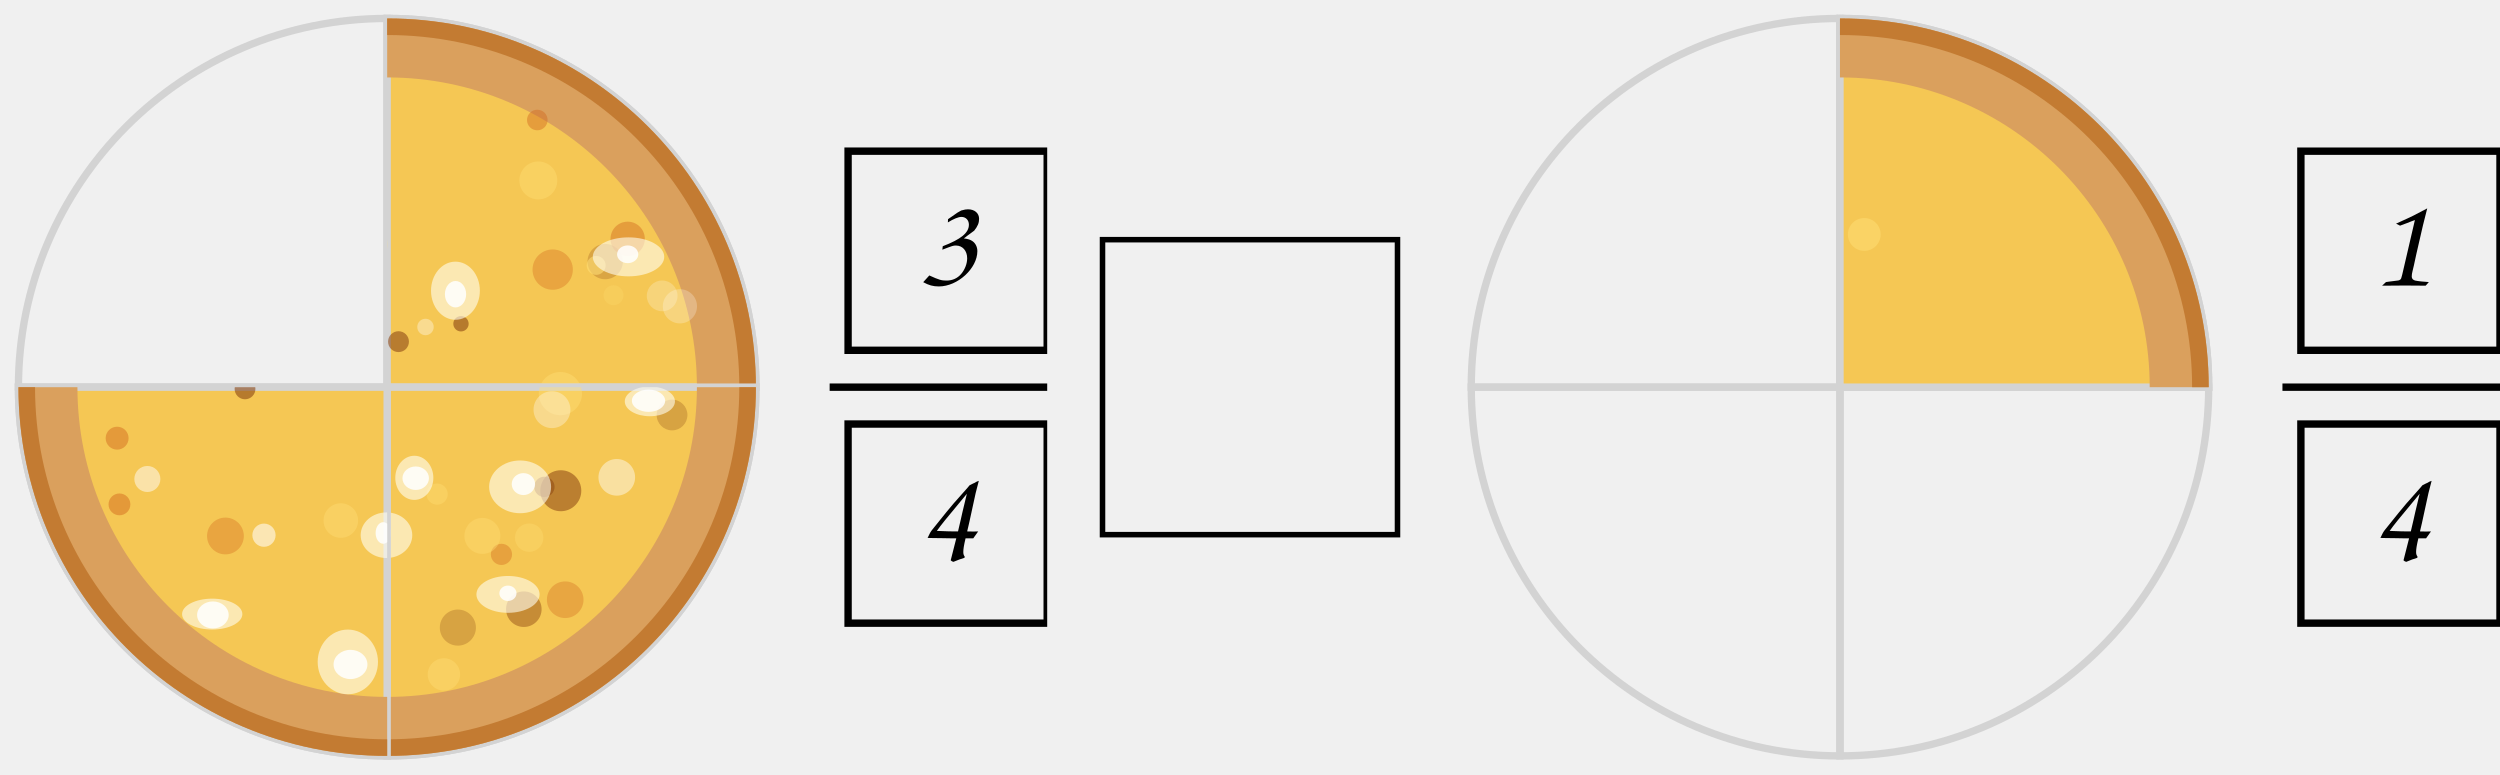
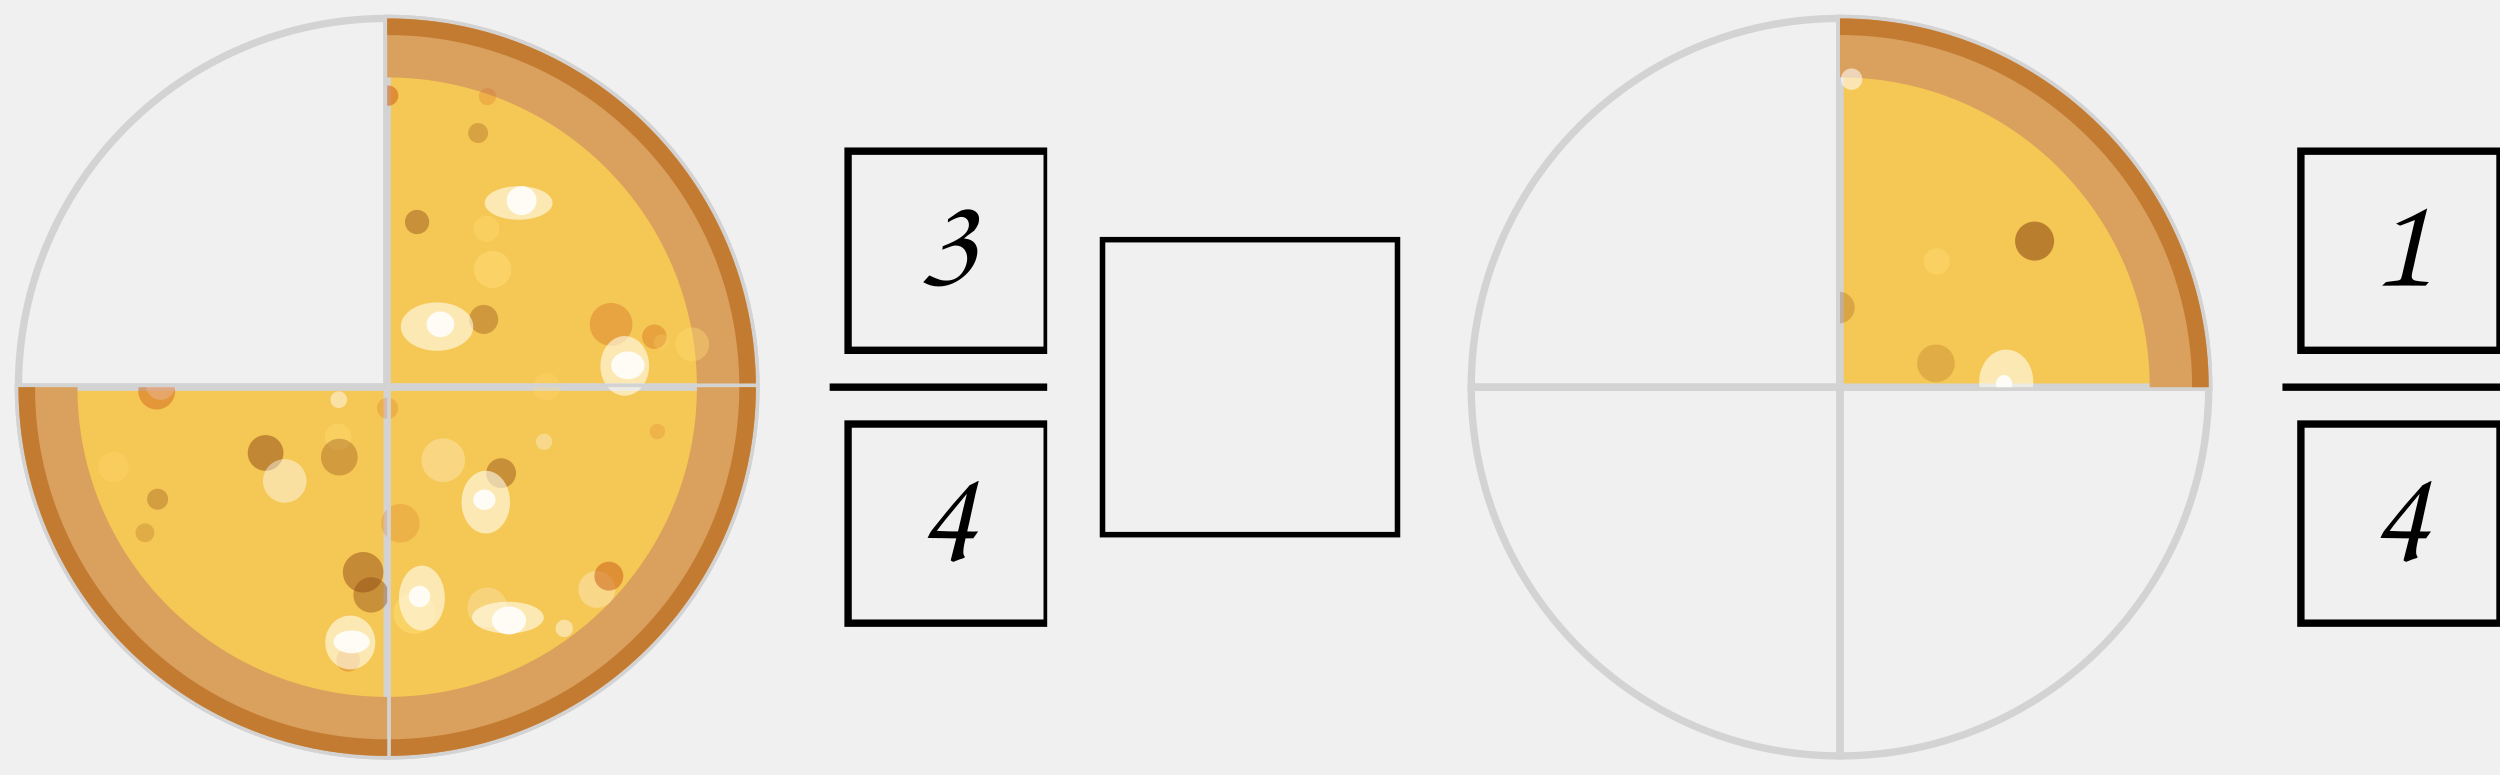
<svg xmlns="http://www.w3.org/2000/svg" xmlns:xlink="http://www.w3.org/1999/xlink" width="678.0" height="210.0">
  <svg x="0.0" y="0.0" width="284.0" height="210.0" viewBox="0 0 284.0 210">
    <defs>
-       <clipPath id="clip-4530280464-4530021840">
+       <clipPath id="clip-4532260688-4467285456">
        <path d="M105.0,105.0 L105.0,5.0 A100,100,0,0,1,205.0,105.0 Z" fill="none" />
      </clipPath>
-       <clipPath id="clip-4530280464-4530022992">
+       <clipPath id="clip-4532260688-4532775120">
        <path d="M105.0,105.0 L205.0,105.0 A100,100,0,0,1,105.0,205.0 Z" fill="none" />
      </clipPath>
-       <clipPath id="clip-4530280464-4530865872">
+       <clipPath id="clip-4532260688-4532387664">
        <path d="M105.0,105.0 L105.0,205.0 A100,100,0,0,1,5.0,105 Z" fill="none" />
      </clipPath>
    </defs>
    <g>
      <path d="M105.0,105.0 L105.0,5.0 A100,100,0,0,1,205.0,105.0 Z" fill="none" stroke="lightgray" stroke-width="2" />
      <path d="M105.0,105.0 L205.0,105.0 A100,100,0,0,1,105.0,205.0 Z" fill="none" stroke="lightgray" stroke-width="2" />
      <path d="M105.0,105.0 L105.0,205.0 A100,100,0,0,1,5.0,105 Z" fill="none" stroke="lightgray" stroke-width="2" />
      <path d="M105.0,105.0 L5.0,105 A100,100,0,0,1,105,5.0 Z" fill="none" stroke="lightgray" stroke-width="2" />
      <path d="M105.0,105.0 L105.0,5.0 A100,100,0,0,1,205.0,105.0 Z" fill="#F5C754" stroke="lightgray" stroke-width="2" />
-       <use xlink:href="#clip-4530280464-4530021840" />
-       <g clip-path="url(#clip-4530280464-4530021840)">
-         <circle cx="105.0" cy="105.0" r="92" stroke="#DAA05D" stroke-width="16" fill="none" />
-         <circle cx="105.0" cy="105.0" r="98" stroke="#C37B32" stroke-width="5" fill="none" />
-         <circle cx="147.642" cy="132.037" r="2.761" fill="#8B4513" fill-opacity="0.513" />
-         <circle cx="164.123" cy="70.942" r="4.787" fill="#8B4513" fill-opacity="0.254" />
-         <circle cx="44.907" cy="67.443" r="4.752" fill="#FFFFFF" fill-opacity="0.347" />
-         <circle cx="92.431" cy="141.174" r="4.681" fill="#FFDE75" fill-opacity="0.419" />
-         <circle cx="61.139" cy="145.36" r="4.987" fill="#D2691E" fill-opacity="0.363" />
-         <circle cx="151.98" cy="106.744" r="5.857" fill="#FFDE75" fill-opacity="0.429" />
-         <circle cx="61.196" cy="42.644" r="2.191" fill="#8B4513" fill-opacity="0.378" />
-         <circle cx="149.891" cy="73.117" r="5.466" fill="#D2691E" fill-opacity="0.358" />
-         <circle cx="179.578" cy="80.24" r="4.169" fill="#FFFFFF" fill-opacity="0.223" />
-         <circle cx="99.102" cy="61.274" r="5.582" fill="#D2691E" fill-opacity="0.59" />
-         <circle cx="161.677" cy="71.978" r="2.567" fill="#FFDE75" fill-opacity="0.58" />
-         <circle cx="166.385" cy="80.068" r="2.7" fill="#FFDE75" fill-opacity="0.225" />
-         <circle cx="71.766" cy="35.387" r="4.199" fill="#8B4513" fill-opacity="0.534" />
-         <circle cx="118.55" cy="134.002" r="2.875" fill="#FFDE75" fill-opacity="0.391" />
-         <circle cx="71.591" cy="145.146" r="3.151" fill="#FFFFFF" fill-opacity="0.554" />
-         <circle cx="72.208" cy="88.127" r="2.625" fill="#D2691E" fill-opacity="0.597" />
-         <circle cx="58.302" cy="74.154" r="3.358" fill="#FFDE75" fill-opacity="0.555" />
-         <circle cx="167.27" cy="129.452" r="4.966" fill="#FFFFFF" fill-opacity="0.448" />
-         <circle cx="182.258" cy="112.547" r="4.17" fill="#8B4513" fill-opacity="0.279" />
-         <circle cx="31.763" cy="118.833" r="3.108" fill="#D2691E" fill-opacity="0.473" />
-         <circle cx="52.298" cy="41.187" r="4.36" fill="#FFDE75" fill-opacity="0.594" />
-         <circle cx="152.089" cy="133.089" r="5.556" fill="#8B4513" fill-opacity="0.553" />
-         <circle cx="100.729" cy="66.237" r="4.45" fill="#FFDE75" fill-opacity="0.216" />
-         <circle cx="142.062" cy="165.216" r="4.819" fill="#8B4513" fill-opacity="0.452" />
-         <circle cx="115.393" cy="88.677" r="2.231" fill="#FFFFFF" fill-opacity="0.353" />
-         <circle cx="108.073" cy="92.657" r="2.83" fill="#8B4513" fill-opacity="0.578" />
-         <circle cx="101.093" cy="32.868" r="3.513" fill="#FFDE75" fill-opacity="0.42" />
-         <circle cx="135.994" cy="150.347" r="2.879" fill="#D2691E" fill-opacity="0.388" />
-         <circle cx="130.825" cy="145.335" r="4.88" fill="#FFDE75" fill-opacity="0.385" />
-         <circle cx="153.284" cy="162.649" r="4.967" fill="#D2691E" fill-opacity="0.34" />
-         <circle cx="170.225" cy="64.771" r="4.656" fill="#D2691E" fill-opacity="0.436" />
-         <circle cx="92.302" cy="94.771" r="5.646" fill="#D2691E" fill-opacity="0.496" />
-         <circle cx="145.996" cy="48.935" r="5.139" fill="#FFDE75" fill-opacity="0.425" />
-         <circle cx="149.695" cy="111.099" r="5" fill="#FFFFFF" fill-opacity="0.329" />
-         <circle cx="32.396" cy="136.789" r="2.961" fill="#D2691E" fill-opacity="0.487" />
-         <circle cx="125.019" cy="87.808" r="2.082" fill="#8B4513" fill-opacity="0.593" />
-         <circle cx="120.388" cy="182.903" r="4.387" fill="#FFDE75" fill-opacity="0.418" />
-         <circle cx="143.507" cy="145.813" r="3.857" fill="#FFDE75" fill-opacity="0.338" />
-         <circle cx="124.172" cy="170.204" r="4.894" fill="#8B4513" fill-opacity="0.279" />
-         <circle cx="66.448" cy="105.463" r="2.822" fill="#8B4513" fill-opacity="0.593" />
-         <circle cx="145.716" cy="32.546" r="2.793" fill="#D2691E" fill-opacity="0.442" />
-         <circle cx="97.477" cy="87.368" r="2.856" fill="#D2691E" fill-opacity="0.404" />
-         <circle cx="184.395" cy="83.07" r="4.637" fill="#FFFFFF" fill-opacity="0.241" />
-         <circle cx="39.963" cy="129.901" r="3.531" fill="#FFFFFF" fill-opacity="0.489" />
-         <circle cx="38.086" cy="77.114" r="3.894" fill="#FFDE75" fill-opacity="0.539" />
-         <ellipse cx="137.771" cy="161.2" rx="8.565" ry="4.996" fill="#FFFDF0" fill-opacity="0.6" />
-         <ellipse cx="137.752" cy="160.896" rx="2.325" ry="2.087" fill="#FFFFFF" fill-opacity="0.85" />
-         <ellipse cx="176.243" cy="108.856" rx="6.803" ry="4.029" fill="#FFFDF0" fill-opacity="0.6" />
-         <ellipse cx="175.878" cy="108.68" rx="4.512" ry="3.023" fill="#FFFFFF" fill-opacity="0.85" />
-         <ellipse cx="170.455" cy="69.659" rx="9.687" ry="5.287" fill="#FFFDF0" fill-opacity="0.6" />
-         <ellipse cx="170.229" cy="68.965" rx="2.879" ry="2.403" fill="#FFFFFF" fill-opacity="0.85" />
-         <ellipse cx="94.331" cy="179.515" rx="8.178" ry="8.776" fill="#FFFDF0" fill-opacity="0.6" />
-         <ellipse cx="95.055" cy="180.2" rx="4.593" ry="3.967" fill="#FFFFFF" fill-opacity="0.85" />
-         <ellipse cx="104.811" cy="145.15" rx="6.997" ry="6.183" fill="#FFFDF0" fill-opacity="0.6" />
-         <ellipse cx="103.926" cy="144.538" rx="2.061" ry="2.928" fill="#FFFFFF" fill-opacity="0.85" />
-         <ellipse cx="123.515" cy="78.842" rx="6.624" ry="7.883" fill="#FFFDF0" fill-opacity="0.6" />
-         <ellipse cx="123.537" cy="79.79" rx="2.883" ry="3.586" fill="#FFFFFF" fill-opacity="0.85" />
-         <ellipse cx="141.054" cy="132.034" rx="8.401" ry="7.154" fill="#FFFDF0" fill-opacity="0.6" />
-         <ellipse cx="141.95" cy="131.285" rx="3.17" ry="2.977" fill="#FFFFFF" fill-opacity="0.85" />
-         <ellipse cx="57.553" cy="166.541" rx="8.174" ry="4.188" fill="#FFFDF0" fill-opacity="0.6" />
-         <ellipse cx="57.737" cy="166.775" rx="4.281" ry="3.665" fill="#FFFFFF" fill-opacity="0.85" />
-         <ellipse cx="112.363" cy="129.588" rx="5.161" ry="5.988" fill="#FFFDF0" fill-opacity="0.6" />
-         <ellipse cx="112.738" cy="129.691" rx="3.592" ry="3.187" fill="#FFFFFF" fill-opacity="0.85" />
+       <use xlink:href="#clip-4532260688-4467285456" />
+       <g clip-path="url(#clip-4532260688-4467285456)">
+         <circle cx="105.0" cy="105.0" r="92" stroke="#DAA05D" stroke-width="16" fill="none" />
+         <circle cx="105.0" cy="105.0" r="98" stroke="#C37B32" stroke-width="5" fill="none" />
+         <circle cx="148.216" cy="104.922" r="3.717" fill="#FFDE75" fill-opacity="0.291" />
+         <circle cx="43.583" cy="104.477" r="3.971" fill="#FFFFFF" fill-opacity="0.572" />
+         <circle cx="129.668" cy="36.072" r="2.705" fill="#8B4513" fill-opacity="0.289" />
+         <circle cx="98.479" cy="155.201" r="5.496" fill="#8B4513" fill-opacity="0.467" />
+         <circle cx="72.032" cy="122.84" r="4.848" fill="#8B4513" fill-opacity="0.491" />
+         <circle cx="178.279" cy="117.048" r="2.101" fill="#D2691E" fill-opacity="0.207" />
+         <circle cx="177.456" cy="91.322" r="3.319" fill="#D2691E" fill-opacity="0.375" />
+         <circle cx="105.104" cy="110.716" r="2.882" fill="#D2691E" fill-opacity="0.242" />
+         <circle cx="120.214" cy="124.806" r="5.912" fill="#FFFFFF" fill-opacity="0.273" />
+         <circle cx="40.027" cy="63.324" r="4.53" fill="#D2691E" fill-opacity="0.216" />
+         <circle cx="153.023" cy="170.42" r="2.356" fill="#FFFFFF" fill-opacity="0.45" />
+         <circle cx="91.721" cy="118.473" r="3.625" fill="#FFDE75" fill-opacity="0.379" />
+         <circle cx="56.145" cy="78.284" r="4.658" fill="#8B4513" fill-opacity="0.371" />
+         <circle cx="91.872" cy="108.39" r="2.265" fill="#FFFFFF" fill-opacity="0.473" />
+         <circle cx="147.556" cy="119.804" r="2.197" fill="#FFFFFF" fill-opacity="0.326" />
+         <circle cx="133.597" cy="73.06" r="5.067" fill="#FFDE75" fill-opacity="0.507" />
+         <circle cx="100.632" cy="161.342" r="4.793" fill="#8B4513" fill-opacity="0.419" />
+         <circle cx="29.227" cy="98.348" r="3.143" fill="#FFFFFF" fill-opacity="0.533" />
+         <circle cx="165.722" cy="87.959" r="5.792" fill="#D2691E" fill-opacity="0.369" />
+         <circle cx="132.194" cy="26.192" r="2.332" fill="#D2691E" fill-opacity="0.252" />
+         <circle cx="39.307" cy="144.494" r="2.55" fill="#8B4513" fill-opacity="0.207" />
+         <circle cx="131.928" cy="62.037" r="3.536" fill="#FFDE75" fill-opacity="0.376" />
+         <circle cx="112.338" cy="166.25" r="5.638" fill="#FFDE75" fill-opacity="0.538" />
+         <circle cx="42.938" cy="89.711" r="5.372" fill="#FFDE75" fill-opacity="0.528" />
+         <circle cx="113.105" cy="60.209" r="3.301" fill="#8B4513" fill-opacity="0.415" />
+         <circle cx="161.866" cy="159.851" r="5.005" fill="#FFFFFF" fill-opacity="0.302" />
+         <circle cx="108.583" cy="141.895" r="5.234" fill="#D2691E" fill-opacity="0.226" />
+         <circle cx="42.495" cy="106.058" r="4.997" fill="#D2691E" fill-opacity="0.51" />
+         <circle cx="94.424" cy="178.941" r="3.221" fill="#D2691E" fill-opacity="0.354" />
+         <circle cx="132.164" cy="164.755" r="5.393" fill="#FFFFFF" fill-opacity="0.238" />
+         <circle cx="135.899" cy="128.322" r="4.044" fill="#8B4513" fill-opacity="0.422" />
+         <circle cx="64.591" cy="91.747" r="2.297" fill="#D2691E" fill-opacity="0.424" />
+         <circle cx="92.02" cy="123.97" r="4.979" fill="#8B4513" fill-opacity="0.329" />
+         <circle cx="36.8" cy="65.905" r="5.171" fill="#FFDE75" fill-opacity="0.313" />
+         <circle cx="42.746" cy="135.385" r="2.859" fill="#8B4513" fill-opacity="0.314" />
+         <circle cx="77.224" cy="130.431" r="5.907" fill="#FFFFFF" fill-opacity="0.443" />
+         <circle cx="85.648" cy="60.458" r="2.434" fill="#FFFFFF" fill-opacity="0.467" />
+         <circle cx="165.116" cy="156.248" r="3.931" fill="#D2691E" fill-opacity="0.583" />
+         <circle cx="87.456" cy="79.545" r="4.905" fill="#8B4513" fill-opacity="0.596" />
+         <circle cx="70.826" cy="99.259" r="2.691" fill="#8B4513" fill-opacity="0.431" />
+         <circle cx="187.717" cy="93.41" r="4.588" fill="#FFDE75" fill-opacity="0.389" />
+         <circle cx="30.788" cy="126.7" r="4.118" fill="#FFDE75" fill-opacity="0.273" />
+         <circle cx="131.184" cy="86.622" r="3.94" fill="#8B4513" fill-opacity="0.362" />
+         <circle cx="105.28" cy="25.936" r="2.752" fill="#D2691E" fill-opacity="0.597" />
+         <circle cx="179.468" cy="92.792" r="2.117" fill="#FFDE75" fill-opacity="0.215" />
+         <ellipse cx="137.746" cy="167.483" rx="9.741" ry="4.293" fill="#FFFDF0" fill-opacity="0.6" />
+         <ellipse cx="138.035" cy="168.268" rx="4.631" ry="3.808" fill="#FFFFFF" fill-opacity="0.85" />
+         <ellipse cx="118.526" cy="88.573" rx="9.832" ry="6.563" fill="#FFFDF0" fill-opacity="0.6" />
+         <ellipse cx="119.442" cy="87.952" rx="3.77" ry="3.497" fill="#FFFFFF" fill-opacity="0.85" />
+         <ellipse cx="131.753" cy="136.185" rx="6.576" ry="8.515" fill="#FFFDF0" fill-opacity="0.6" />
+         <ellipse cx="131.374" cy="135.533" rx="3.028" ry="2.772" fill="#FFFFFF" fill-opacity="0.85" />
+         <ellipse cx="94.991" cy="174.244" rx="6.788" ry="7.3" fill="#FFFDF0" fill-opacity="0.6" />
+         <ellipse cx="95.356" cy="174.066" rx="4.911" ry="3.099" fill="#FFFFFF" fill-opacity="0.85" />
+         <ellipse cx="140.652" cy="55.044" rx="9.208" ry="4.556" fill="#FFFDF0" fill-opacity="0.6" />
+         <ellipse cx="141.452" cy="54.413" rx="4.058" ry="3.926" fill="#FFFFFF" fill-opacity="0.85" />
+         <ellipse cx="169.432" cy="99.227" rx="6.601" ry="8.089" fill="#FFFDF0" fill-opacity="0.6" />
+         <ellipse cx="170.286" cy="99.084" rx="4.516" ry="3.772" fill="#FFFFFF" fill-opacity="0.85" />
+         <ellipse cx="114.421" cy="162.197" rx="6.221" ry="8.811" fill="#FFFDF0" fill-opacity="0.6" />
+         <ellipse cx="113.773" cy="161.759" rx="2.905" ry="2.9" fill="#FFFFFF" fill-opacity="0.85" />
+         <ellipse cx="90.559" cy="97.765" rx="5.507" ry="5.64" fill="#FFFDF0" fill-opacity="0.6" />
+         <ellipse cx="90.478" cy="97.295" rx="4.895" ry="3.208" fill="#FFFFFF" fill-opacity="0.85" />
+         <ellipse cx="80.6" cy="28.121" rx="5.156" ry="6.014" fill="#FFFDF0" fill-opacity="0.6" />
+         <ellipse cx="80.903" cy="28.908" rx="2.379" ry="3.819" fill="#FFFFFF" fill-opacity="0.85" />
      </g>
      <path d="M105.0,105.0 L205.0,105.0 A100,100,0,0,1,105.0,205.0 Z" fill="#F5C754" stroke="lightgray" stroke-width="2" />
-       <use xlink:href="#clip-4530280464-4530022992" />
-       <g clip-path="url(#clip-4530280464-4530022992)">
-         <circle cx="105.0" cy="105.0" r="92" stroke="#DAA05D" stroke-width="16" fill="none" />
-         <circle cx="105.0" cy="105.0" r="98" stroke="#C37B32" stroke-width="5" fill="none" />
-         <circle cx="147.642" cy="132.037" r="2.761" fill="#8B4513" fill-opacity="0.513" />
-         <circle cx="164.123" cy="70.942" r="4.787" fill="#8B4513" fill-opacity="0.254" />
-         <circle cx="44.907" cy="67.443" r="4.752" fill="#FFFFFF" fill-opacity="0.347" />
-         <circle cx="92.431" cy="141.174" r="4.681" fill="#FFDE75" fill-opacity="0.419" />
-         <circle cx="61.139" cy="145.36" r="4.987" fill="#D2691E" fill-opacity="0.363" />
-         <circle cx="151.98" cy="106.744" r="5.857" fill="#FFDE75" fill-opacity="0.429" />
-         <circle cx="61.196" cy="42.644" r="2.191" fill="#8B4513" fill-opacity="0.378" />
-         <circle cx="149.891" cy="73.117" r="5.466" fill="#D2691E" fill-opacity="0.358" />
-         <circle cx="179.578" cy="80.24" r="4.169" fill="#FFFFFF" fill-opacity="0.223" />
-         <circle cx="99.102" cy="61.274" r="5.582" fill="#D2691E" fill-opacity="0.59" />
-         <circle cx="161.677" cy="71.978" r="2.567" fill="#FFDE75" fill-opacity="0.58" />
-         <circle cx="166.385" cy="80.068" r="2.7" fill="#FFDE75" fill-opacity="0.225" />
-         <circle cx="71.766" cy="35.387" r="4.199" fill="#8B4513" fill-opacity="0.534" />
-         <circle cx="118.55" cy="134.002" r="2.875" fill="#FFDE75" fill-opacity="0.391" />
-         <circle cx="71.591" cy="145.146" r="3.151" fill="#FFFFFF" fill-opacity="0.554" />
-         <circle cx="72.208" cy="88.127" r="2.625" fill="#D2691E" fill-opacity="0.597" />
-         <circle cx="58.302" cy="74.154" r="3.358" fill="#FFDE75" fill-opacity="0.555" />
-         <circle cx="167.27" cy="129.452" r="4.966" fill="#FFFFFF" fill-opacity="0.448" />
-         <circle cx="182.258" cy="112.547" r="4.17" fill="#8B4513" fill-opacity="0.279" />
-         <circle cx="31.763" cy="118.833" r="3.108" fill="#D2691E" fill-opacity="0.473" />
-         <circle cx="52.298" cy="41.187" r="4.36" fill="#FFDE75" fill-opacity="0.594" />
-         <circle cx="152.089" cy="133.089" r="5.556" fill="#8B4513" fill-opacity="0.553" />
-         <circle cx="100.729" cy="66.237" r="4.45" fill="#FFDE75" fill-opacity="0.216" />
-         <circle cx="142.062" cy="165.216" r="4.819" fill="#8B4513" fill-opacity="0.452" />
-         <circle cx="115.393" cy="88.677" r="2.231" fill="#FFFFFF" fill-opacity="0.353" />
-         <circle cx="108.073" cy="92.657" r="2.83" fill="#8B4513" fill-opacity="0.578" />
-         <circle cx="101.093" cy="32.868" r="3.513" fill="#FFDE75" fill-opacity="0.42" />
-         <circle cx="135.994" cy="150.347" r="2.879" fill="#D2691E" fill-opacity="0.388" />
-         <circle cx="130.825" cy="145.335" r="4.88" fill="#FFDE75" fill-opacity="0.385" />
-         <circle cx="153.284" cy="162.649" r="4.967" fill="#D2691E" fill-opacity="0.34" />
-         <circle cx="170.225" cy="64.771" r="4.656" fill="#D2691E" fill-opacity="0.436" />
-         <circle cx="92.302" cy="94.771" r="5.646" fill="#D2691E" fill-opacity="0.496" />
-         <circle cx="145.996" cy="48.935" r="5.139" fill="#FFDE75" fill-opacity="0.425" />
-         <circle cx="149.695" cy="111.099" r="5" fill="#FFFFFF" fill-opacity="0.329" />
-         <circle cx="32.396" cy="136.789" r="2.961" fill="#D2691E" fill-opacity="0.487" />
-         <circle cx="125.019" cy="87.808" r="2.082" fill="#8B4513" fill-opacity="0.593" />
-         <circle cx="120.388" cy="182.903" r="4.387" fill="#FFDE75" fill-opacity="0.418" />
-         <circle cx="143.507" cy="145.813" r="3.857" fill="#FFDE75" fill-opacity="0.338" />
-         <circle cx="124.172" cy="170.204" r="4.894" fill="#8B4513" fill-opacity="0.279" />
-         <circle cx="66.448" cy="105.463" r="2.822" fill="#8B4513" fill-opacity="0.593" />
-         <circle cx="145.716" cy="32.546" r="2.793" fill="#D2691E" fill-opacity="0.442" />
-         <circle cx="97.477" cy="87.368" r="2.856" fill="#D2691E" fill-opacity="0.404" />
-         <circle cx="184.395" cy="83.07" r="4.637" fill="#FFFFFF" fill-opacity="0.241" />
-         <circle cx="39.963" cy="129.901" r="3.531" fill="#FFFFFF" fill-opacity="0.489" />
-         <circle cx="38.086" cy="77.114" r="3.894" fill="#FFDE75" fill-opacity="0.539" />
-         <ellipse cx="137.771" cy="161.2" rx="8.565" ry="4.996" fill="#FFFDF0" fill-opacity="0.6" />
-         <ellipse cx="137.752" cy="160.896" rx="2.325" ry="2.087" fill="#FFFFFF" fill-opacity="0.85" />
-         <ellipse cx="176.243" cy="108.856" rx="6.803" ry="4.029" fill="#FFFDF0" fill-opacity="0.6" />
-         <ellipse cx="175.878" cy="108.68" rx="4.512" ry="3.023" fill="#FFFFFF" fill-opacity="0.85" />
-         <ellipse cx="170.455" cy="69.659" rx="9.687" ry="5.287" fill="#FFFDF0" fill-opacity="0.6" />
-         <ellipse cx="170.229" cy="68.965" rx="2.879" ry="2.403" fill="#FFFFFF" fill-opacity="0.85" />
-         <ellipse cx="94.331" cy="179.515" rx="8.178" ry="8.776" fill="#FFFDF0" fill-opacity="0.6" />
-         <ellipse cx="95.055" cy="180.2" rx="4.593" ry="3.967" fill="#FFFFFF" fill-opacity="0.85" />
-         <ellipse cx="104.811" cy="145.15" rx="6.997" ry="6.183" fill="#FFFDF0" fill-opacity="0.6" />
-         <ellipse cx="103.926" cy="144.538" rx="2.061" ry="2.928" fill="#FFFFFF" fill-opacity="0.85" />
-         <ellipse cx="123.515" cy="78.842" rx="6.624" ry="7.883" fill="#FFFDF0" fill-opacity="0.6" />
-         <ellipse cx="123.537" cy="79.79" rx="2.883" ry="3.586" fill="#FFFFFF" fill-opacity="0.85" />
-         <ellipse cx="141.054" cy="132.034" rx="8.401" ry="7.154" fill="#FFFDF0" fill-opacity="0.6" />
-         <ellipse cx="141.95" cy="131.285" rx="3.17" ry="2.977" fill="#FFFFFF" fill-opacity="0.85" />
-         <ellipse cx="57.553" cy="166.541" rx="8.174" ry="4.188" fill="#FFFDF0" fill-opacity="0.6" />
-         <ellipse cx="57.737" cy="166.775" rx="4.281" ry="3.665" fill="#FFFFFF" fill-opacity="0.85" />
-         <ellipse cx="112.363" cy="129.588" rx="5.161" ry="5.988" fill="#FFFDF0" fill-opacity="0.6" />
-         <ellipse cx="112.738" cy="129.691" rx="3.592" ry="3.187" fill="#FFFFFF" fill-opacity="0.85" />
+       <use xlink:href="#clip-4532260688-4532775120" />
+       <g clip-path="url(#clip-4532260688-4532775120)">
+         <circle cx="105.0" cy="105.0" r="92" stroke="#DAA05D" stroke-width="16" fill="none" />
+         <circle cx="105.0" cy="105.0" r="98" stroke="#C37B32" stroke-width="5" fill="none" />
+         <circle cx="148.216" cy="104.922" r="3.717" fill="#FFDE75" fill-opacity="0.291" />
+         <circle cx="43.583" cy="104.477" r="3.971" fill="#FFFFFF" fill-opacity="0.572" />
+         <circle cx="129.668" cy="36.072" r="2.705" fill="#8B4513" fill-opacity="0.289" />
+         <circle cx="98.479" cy="155.201" r="5.496" fill="#8B4513" fill-opacity="0.467" />
+         <circle cx="72.032" cy="122.84" r="4.848" fill="#8B4513" fill-opacity="0.491" />
+         <circle cx="178.279" cy="117.048" r="2.101" fill="#D2691E" fill-opacity="0.207" />
+         <circle cx="177.456" cy="91.322" r="3.319" fill="#D2691E" fill-opacity="0.375" />
+         <circle cx="105.104" cy="110.716" r="2.882" fill="#D2691E" fill-opacity="0.242" />
+         <circle cx="120.214" cy="124.806" r="5.912" fill="#FFFFFF" fill-opacity="0.273" />
+         <circle cx="40.027" cy="63.324" r="4.53" fill="#D2691E" fill-opacity="0.216" />
+         <circle cx="153.023" cy="170.42" r="2.356" fill="#FFFFFF" fill-opacity="0.45" />
+         <circle cx="91.721" cy="118.473" r="3.625" fill="#FFDE75" fill-opacity="0.379" />
+         <circle cx="56.145" cy="78.284" r="4.658" fill="#8B4513" fill-opacity="0.371" />
+         <circle cx="91.872" cy="108.39" r="2.265" fill="#FFFFFF" fill-opacity="0.473" />
+         <circle cx="147.556" cy="119.804" r="2.197" fill="#FFFFFF" fill-opacity="0.326" />
+         <circle cx="133.597" cy="73.06" r="5.067" fill="#FFDE75" fill-opacity="0.507" />
+         <circle cx="100.632" cy="161.342" r="4.793" fill="#8B4513" fill-opacity="0.419" />
+         <circle cx="29.227" cy="98.348" r="3.143" fill="#FFFFFF" fill-opacity="0.533" />
+         <circle cx="165.722" cy="87.959" r="5.792" fill="#D2691E" fill-opacity="0.369" />
+         <circle cx="132.194" cy="26.192" r="2.332" fill="#D2691E" fill-opacity="0.252" />
+         <circle cx="39.307" cy="144.494" r="2.55" fill="#8B4513" fill-opacity="0.207" />
+         <circle cx="131.928" cy="62.037" r="3.536" fill="#FFDE75" fill-opacity="0.376" />
+         <circle cx="112.338" cy="166.25" r="5.638" fill="#FFDE75" fill-opacity="0.538" />
+         <circle cx="42.938" cy="89.711" r="5.372" fill="#FFDE75" fill-opacity="0.528" />
+         <circle cx="113.105" cy="60.209" r="3.301" fill="#8B4513" fill-opacity="0.415" />
+         <circle cx="161.866" cy="159.851" r="5.005" fill="#FFFFFF" fill-opacity="0.302" />
+         <circle cx="108.583" cy="141.895" r="5.234" fill="#D2691E" fill-opacity="0.226" />
+         <circle cx="42.495" cy="106.058" r="4.997" fill="#D2691E" fill-opacity="0.51" />
+         <circle cx="94.424" cy="178.941" r="3.221" fill="#D2691E" fill-opacity="0.354" />
+         <circle cx="132.164" cy="164.755" r="5.393" fill="#FFFFFF" fill-opacity="0.238" />
+         <circle cx="135.899" cy="128.322" r="4.044" fill="#8B4513" fill-opacity="0.422" />
+         <circle cx="64.591" cy="91.747" r="2.297" fill="#D2691E" fill-opacity="0.424" />
+         <circle cx="92.02" cy="123.97" r="4.979" fill="#8B4513" fill-opacity="0.329" />
+         <circle cx="36.8" cy="65.905" r="5.171" fill="#FFDE75" fill-opacity="0.313" />
+         <circle cx="42.746" cy="135.385" r="2.859" fill="#8B4513" fill-opacity="0.314" />
+         <circle cx="77.224" cy="130.431" r="5.907" fill="#FFFFFF" fill-opacity="0.443" />
+         <circle cx="85.648" cy="60.458" r="2.434" fill="#FFFFFF" fill-opacity="0.467" />
+         <circle cx="165.116" cy="156.248" r="3.931" fill="#D2691E" fill-opacity="0.583" />
+         <circle cx="87.456" cy="79.545" r="4.905" fill="#8B4513" fill-opacity="0.596" />
+         <circle cx="70.826" cy="99.259" r="2.691" fill="#8B4513" fill-opacity="0.431" />
+         <circle cx="187.717" cy="93.41" r="4.588" fill="#FFDE75" fill-opacity="0.389" />
+         <circle cx="30.788" cy="126.7" r="4.118" fill="#FFDE75" fill-opacity="0.273" />
+         <circle cx="131.184" cy="86.622" r="3.94" fill="#8B4513" fill-opacity="0.362" />
+         <circle cx="105.28" cy="25.936" r="2.752" fill="#D2691E" fill-opacity="0.597" />
+         <circle cx="179.468" cy="92.792" r="2.117" fill="#FFDE75" fill-opacity="0.215" />
+         <ellipse cx="137.746" cy="167.483" rx="9.741" ry="4.293" fill="#FFFDF0" fill-opacity="0.6" />
+         <ellipse cx="138.035" cy="168.268" rx="4.631" ry="3.808" fill="#FFFFFF" fill-opacity="0.85" />
+         <ellipse cx="118.526" cy="88.573" rx="9.832" ry="6.563" fill="#FFFDF0" fill-opacity="0.6" />
+         <ellipse cx="119.442" cy="87.952" rx="3.77" ry="3.497" fill="#FFFFFF" fill-opacity="0.85" />
+         <ellipse cx="131.753" cy="136.185" rx="6.576" ry="8.515" fill="#FFFDF0" fill-opacity="0.6" />
+         <ellipse cx="131.374" cy="135.533" rx="3.028" ry="2.772" fill="#FFFFFF" fill-opacity="0.85" />
+         <ellipse cx="94.991" cy="174.244" rx="6.788" ry="7.3" fill="#FFFDF0" fill-opacity="0.6" />
+         <ellipse cx="95.356" cy="174.066" rx="4.911" ry="3.099" fill="#FFFFFF" fill-opacity="0.85" />
+         <ellipse cx="140.652" cy="55.044" rx="9.208" ry="4.556" fill="#FFFDF0" fill-opacity="0.6" />
+         <ellipse cx="141.452" cy="54.413" rx="4.058" ry="3.926" fill="#FFFFFF" fill-opacity="0.85" />
+         <ellipse cx="169.432" cy="99.227" rx="6.601" ry="8.089" fill="#FFFDF0" fill-opacity="0.6" />
+         <ellipse cx="170.286" cy="99.084" rx="4.516" ry="3.772" fill="#FFFFFF" fill-opacity="0.85" />
+         <ellipse cx="114.421" cy="162.197" rx="6.221" ry="8.811" fill="#FFFDF0" fill-opacity="0.6" />
+         <ellipse cx="113.773" cy="161.759" rx="2.905" ry="2.9" fill="#FFFFFF" fill-opacity="0.85" />
+         <ellipse cx="90.559" cy="97.765" rx="5.507" ry="5.64" fill="#FFFDF0" fill-opacity="0.6" />
+         <ellipse cx="90.478" cy="97.295" rx="4.895" ry="3.208" fill="#FFFFFF" fill-opacity="0.85" />
+         <ellipse cx="80.6" cy="28.121" rx="5.156" ry="6.014" fill="#FFFDF0" fill-opacity="0.6" />
+         <ellipse cx="80.903" cy="28.908" rx="2.379" ry="3.819" fill="#FFFFFF" fill-opacity="0.85" />
      </g>
      <path d="M105.0,105.0 L105.0,205.0 A100,100,0,0,1,5.0,105 Z" fill="#F5C754" stroke="lightgray" stroke-width="2" />
-       <use xlink:href="#clip-4530280464-4530865872" />
-       <g clip-path="url(#clip-4530280464-4530865872)">
-         <circle cx="105.0" cy="105.0" r="92" stroke="#DAA05D" stroke-width="16" fill="none" />
-         <circle cx="105.0" cy="105.0" r="98" stroke="#C37B32" stroke-width="5" fill="none" />
-         <circle cx="147.642" cy="132.037" r="2.761" fill="#8B4513" fill-opacity="0.513" />
-         <circle cx="164.123" cy="70.942" r="4.787" fill="#8B4513" fill-opacity="0.254" />
-         <circle cx="44.907" cy="67.443" r="4.752" fill="#FFFFFF" fill-opacity="0.347" />
-         <circle cx="92.431" cy="141.174" r="4.681" fill="#FFDE75" fill-opacity="0.419" />
-         <circle cx="61.139" cy="145.36" r="4.987" fill="#D2691E" fill-opacity="0.363" />
-         <circle cx="151.98" cy="106.744" r="5.857" fill="#FFDE75" fill-opacity="0.429" />
-         <circle cx="61.196" cy="42.644" r="2.191" fill="#8B4513" fill-opacity="0.378" />
-         <circle cx="149.891" cy="73.117" r="5.466" fill="#D2691E" fill-opacity="0.358" />
-         <circle cx="179.578" cy="80.24" r="4.169" fill="#FFFFFF" fill-opacity="0.223" />
-         <circle cx="99.102" cy="61.274" r="5.582" fill="#D2691E" fill-opacity="0.59" />
-         <circle cx="161.677" cy="71.978" r="2.567" fill="#FFDE75" fill-opacity="0.58" />
-         <circle cx="166.385" cy="80.068" r="2.7" fill="#FFDE75" fill-opacity="0.225" />
-         <circle cx="71.766" cy="35.387" r="4.199" fill="#8B4513" fill-opacity="0.534" />
-         <circle cx="118.55" cy="134.002" r="2.875" fill="#FFDE75" fill-opacity="0.391" />
-         <circle cx="71.591" cy="145.146" r="3.151" fill="#FFFFFF" fill-opacity="0.554" />
-         <circle cx="72.208" cy="88.127" r="2.625" fill="#D2691E" fill-opacity="0.597" />
-         <circle cx="58.302" cy="74.154" r="3.358" fill="#FFDE75" fill-opacity="0.555" />
-         <circle cx="167.27" cy="129.452" r="4.966" fill="#FFFFFF" fill-opacity="0.448" />
-         <circle cx="182.258" cy="112.547" r="4.17" fill="#8B4513" fill-opacity="0.279" />
-         <circle cx="31.763" cy="118.833" r="3.108" fill="#D2691E" fill-opacity="0.473" />
-         <circle cx="52.298" cy="41.187" r="4.36" fill="#FFDE75" fill-opacity="0.594" />
-         <circle cx="152.089" cy="133.089" r="5.556" fill="#8B4513" fill-opacity="0.553" />
-         <circle cx="100.729" cy="66.237" r="4.45" fill="#FFDE75" fill-opacity="0.216" />
-         <circle cx="142.062" cy="165.216" r="4.819" fill="#8B4513" fill-opacity="0.452" />
-         <circle cx="115.393" cy="88.677" r="2.231" fill="#FFFFFF" fill-opacity="0.353" />
-         <circle cx="108.073" cy="92.657" r="2.83" fill="#8B4513" fill-opacity="0.578" />
-         <circle cx="101.093" cy="32.868" r="3.513" fill="#FFDE75" fill-opacity="0.42" />
-         <circle cx="135.994" cy="150.347" r="2.879" fill="#D2691E" fill-opacity="0.388" />
-         <circle cx="130.825" cy="145.335" r="4.88" fill="#FFDE75" fill-opacity="0.385" />
-         <circle cx="153.284" cy="162.649" r="4.967" fill="#D2691E" fill-opacity="0.34" />
-         <circle cx="170.225" cy="64.771" r="4.656" fill="#D2691E" fill-opacity="0.436" />
-         <circle cx="92.302" cy="94.771" r="5.646" fill="#D2691E" fill-opacity="0.496" />
-         <circle cx="145.996" cy="48.935" r="5.139" fill="#FFDE75" fill-opacity="0.425" />
-         <circle cx="149.695" cy="111.099" r="5" fill="#FFFFFF" fill-opacity="0.329" />
-         <circle cx="32.396" cy="136.789" r="2.961" fill="#D2691E" fill-opacity="0.487" />
-         <circle cx="125.019" cy="87.808" r="2.082" fill="#8B4513" fill-opacity="0.593" />
-         <circle cx="120.388" cy="182.903" r="4.387" fill="#FFDE75" fill-opacity="0.418" />
-         <circle cx="143.507" cy="145.813" r="3.857" fill="#FFDE75" fill-opacity="0.338" />
-         <circle cx="124.172" cy="170.204" r="4.894" fill="#8B4513" fill-opacity="0.279" />
-         <circle cx="66.448" cy="105.463" r="2.822" fill="#8B4513" fill-opacity="0.593" />
-         <circle cx="145.716" cy="32.546" r="2.793" fill="#D2691E" fill-opacity="0.442" />
-         <circle cx="97.477" cy="87.368" r="2.856" fill="#D2691E" fill-opacity="0.404" />
-         <circle cx="184.395" cy="83.07" r="4.637" fill="#FFFFFF" fill-opacity="0.241" />
-         <circle cx="39.963" cy="129.901" r="3.531" fill="#FFFFFF" fill-opacity="0.489" />
-         <circle cx="38.086" cy="77.114" r="3.894" fill="#FFDE75" fill-opacity="0.539" />
-         <ellipse cx="137.771" cy="161.2" rx="8.565" ry="4.996" fill="#FFFDF0" fill-opacity="0.6" />
-         <ellipse cx="137.752" cy="160.896" rx="2.325" ry="2.087" fill="#FFFFFF" fill-opacity="0.85" />
-         <ellipse cx="176.243" cy="108.856" rx="6.803" ry="4.029" fill="#FFFDF0" fill-opacity="0.6" />
-         <ellipse cx="175.878" cy="108.68" rx="4.512" ry="3.023" fill="#FFFFFF" fill-opacity="0.85" />
-         <ellipse cx="170.455" cy="69.659" rx="9.687" ry="5.287" fill="#FFFDF0" fill-opacity="0.6" />
-         <ellipse cx="170.229" cy="68.965" rx="2.879" ry="2.403" fill="#FFFFFF" fill-opacity="0.85" />
-         <ellipse cx="94.331" cy="179.515" rx="8.178" ry="8.776" fill="#FFFDF0" fill-opacity="0.6" />
-         <ellipse cx="95.055" cy="180.2" rx="4.593" ry="3.967" fill="#FFFFFF" fill-opacity="0.85" />
-         <ellipse cx="104.811" cy="145.15" rx="6.997" ry="6.183" fill="#FFFDF0" fill-opacity="0.6" />
-         <ellipse cx="103.926" cy="144.538" rx="2.061" ry="2.928" fill="#FFFFFF" fill-opacity="0.85" />
-         <ellipse cx="123.515" cy="78.842" rx="6.624" ry="7.883" fill="#FFFDF0" fill-opacity="0.6" />
-         <ellipse cx="123.537" cy="79.79" rx="2.883" ry="3.586" fill="#FFFFFF" fill-opacity="0.85" />
-         <ellipse cx="141.054" cy="132.034" rx="8.401" ry="7.154" fill="#FFFDF0" fill-opacity="0.6" />
-         <ellipse cx="141.95" cy="131.285" rx="3.17" ry="2.977" fill="#FFFFFF" fill-opacity="0.85" />
-         <ellipse cx="57.553" cy="166.541" rx="8.174" ry="4.188" fill="#FFFDF0" fill-opacity="0.6" />
-         <ellipse cx="57.737" cy="166.775" rx="4.281" ry="3.665" fill="#FFFFFF" fill-opacity="0.85" />
-         <ellipse cx="112.363" cy="129.588" rx="5.161" ry="5.988" fill="#FFFDF0" fill-opacity="0.6" />
-         <ellipse cx="112.738" cy="129.691" rx="3.592" ry="3.187" fill="#FFFFFF" fill-opacity="0.85" />
+       <use xlink:href="#clip-4532260688-4532387664" />
+       <g clip-path="url(#clip-4532260688-4532387664)">
+         <circle cx="105.0" cy="105.0" r="92" stroke="#DAA05D" stroke-width="16" fill="none" />
+         <circle cx="105.0" cy="105.0" r="98" stroke="#C37B32" stroke-width="5" fill="none" />
+         <circle cx="148.216" cy="104.922" r="3.717" fill="#FFDE75" fill-opacity="0.291" />
+         <circle cx="43.583" cy="104.477" r="3.971" fill="#FFFFFF" fill-opacity="0.572" />
+         <circle cx="129.668" cy="36.072" r="2.705" fill="#8B4513" fill-opacity="0.289" />
+         <circle cx="98.479" cy="155.201" r="5.496" fill="#8B4513" fill-opacity="0.467" />
+         <circle cx="72.032" cy="122.84" r="4.848" fill="#8B4513" fill-opacity="0.491" />
+         <circle cx="178.279" cy="117.048" r="2.101" fill="#D2691E" fill-opacity="0.207" />
+         <circle cx="177.456" cy="91.322" r="3.319" fill="#D2691E" fill-opacity="0.375" />
+         <circle cx="105.104" cy="110.716" r="2.882" fill="#D2691E" fill-opacity="0.242" />
+         <circle cx="120.214" cy="124.806" r="5.912" fill="#FFFFFF" fill-opacity="0.273" />
+         <circle cx="40.027" cy="63.324" r="4.53" fill="#D2691E" fill-opacity="0.216" />
+         <circle cx="153.023" cy="170.42" r="2.356" fill="#FFFFFF" fill-opacity="0.45" />
+         <circle cx="91.721" cy="118.473" r="3.625" fill="#FFDE75" fill-opacity="0.379" />
+         <circle cx="56.145" cy="78.284" r="4.658" fill="#8B4513" fill-opacity="0.371" />
+         <circle cx="91.872" cy="108.39" r="2.265" fill="#FFFFFF" fill-opacity="0.473" />
+         <circle cx="147.556" cy="119.804" r="2.197" fill="#FFFFFF" fill-opacity="0.326" />
+         <circle cx="133.597" cy="73.06" r="5.067" fill="#FFDE75" fill-opacity="0.507" />
+         <circle cx="100.632" cy="161.342" r="4.793" fill="#8B4513" fill-opacity="0.419" />
+         <circle cx="29.227" cy="98.348" r="3.143" fill="#FFFFFF" fill-opacity="0.533" />
+         <circle cx="165.722" cy="87.959" r="5.792" fill="#D2691E" fill-opacity="0.369" />
+         <circle cx="132.194" cy="26.192" r="2.332" fill="#D2691E" fill-opacity="0.252" />
+         <circle cx="39.307" cy="144.494" r="2.55" fill="#8B4513" fill-opacity="0.207" />
+         <circle cx="131.928" cy="62.037" r="3.536" fill="#FFDE75" fill-opacity="0.376" />
+         <circle cx="112.338" cy="166.25" r="5.638" fill="#FFDE75" fill-opacity="0.538" />
+         <circle cx="42.938" cy="89.711" r="5.372" fill="#FFDE75" fill-opacity="0.528" />
+         <circle cx="113.105" cy="60.209" r="3.301" fill="#8B4513" fill-opacity="0.415" />
+         <circle cx="161.866" cy="159.851" r="5.005" fill="#FFFFFF" fill-opacity="0.302" />
+         <circle cx="108.583" cy="141.895" r="5.234" fill="#D2691E" fill-opacity="0.226" />
+         <circle cx="42.495" cy="106.058" r="4.997" fill="#D2691E" fill-opacity="0.51" />
+         <circle cx="94.424" cy="178.941" r="3.221" fill="#D2691E" fill-opacity="0.354" />
+         <circle cx="132.164" cy="164.755" r="5.393" fill="#FFFFFF" fill-opacity="0.238" />
+         <circle cx="135.899" cy="128.322" r="4.044" fill="#8B4513" fill-opacity="0.422" />
+         <circle cx="64.591" cy="91.747" r="2.297" fill="#D2691E" fill-opacity="0.424" />
+         <circle cx="92.02" cy="123.97" r="4.979" fill="#8B4513" fill-opacity="0.329" />
+         <circle cx="36.8" cy="65.905" r="5.171" fill="#FFDE75" fill-opacity="0.313" />
+         <circle cx="42.746" cy="135.385" r="2.859" fill="#8B4513" fill-opacity="0.314" />
+         <circle cx="77.224" cy="130.431" r="5.907" fill="#FFFFFF" fill-opacity="0.443" />
+         <circle cx="85.648" cy="60.458" r="2.434" fill="#FFFFFF" fill-opacity="0.467" />
+         <circle cx="165.116" cy="156.248" r="3.931" fill="#D2691E" fill-opacity="0.583" />
+         <circle cx="87.456" cy="79.545" r="4.905" fill="#8B4513" fill-opacity="0.596" />
+         <circle cx="70.826" cy="99.259" r="2.691" fill="#8B4513" fill-opacity="0.431" />
+         <circle cx="187.717" cy="93.41" r="4.588" fill="#FFDE75" fill-opacity="0.389" />
+         <circle cx="30.788" cy="126.7" r="4.118" fill="#FFDE75" fill-opacity="0.273" />
+         <circle cx="131.184" cy="86.622" r="3.94" fill="#8B4513" fill-opacity="0.362" />
+         <circle cx="105.28" cy="25.936" r="2.752" fill="#D2691E" fill-opacity="0.597" />
+         <circle cx="179.468" cy="92.792" r="2.117" fill="#FFDE75" fill-opacity="0.215" />
+         <ellipse cx="137.746" cy="167.483" rx="9.741" ry="4.293" fill="#FFFDF0" fill-opacity="0.6" />
+         <ellipse cx="138.035" cy="168.268" rx="4.631" ry="3.808" fill="#FFFFFF" fill-opacity="0.85" />
+         <ellipse cx="118.526" cy="88.573" rx="9.832" ry="6.563" fill="#FFFDF0" fill-opacity="0.6" />
+         <ellipse cx="119.442" cy="87.952" rx="3.77" ry="3.497" fill="#FFFFFF" fill-opacity="0.85" />
+         <ellipse cx="131.753" cy="136.185" rx="6.576" ry="8.515" fill="#FFFDF0" fill-opacity="0.6" />
+         <ellipse cx="131.374" cy="135.533" rx="3.028" ry="2.772" fill="#FFFFFF" fill-opacity="0.85" />
+         <ellipse cx="94.991" cy="174.244" rx="6.788" ry="7.3" fill="#FFFDF0" fill-opacity="0.6" />
+         <ellipse cx="95.356" cy="174.066" rx="4.911" ry="3.099" fill="#FFFFFF" fill-opacity="0.85" />
+         <ellipse cx="140.652" cy="55.044" rx="9.208" ry="4.556" fill="#FFFDF0" fill-opacity="0.6" />
+         <ellipse cx="141.452" cy="54.413" rx="4.058" ry="3.926" fill="#FFFFFF" fill-opacity="0.85" />
+         <ellipse cx="169.432" cy="99.227" rx="6.601" ry="8.089" fill="#FFFDF0" fill-opacity="0.6" />
+         <ellipse cx="170.286" cy="99.084" rx="4.516" ry="3.772" fill="#FFFFFF" fill-opacity="0.85" />
+         <ellipse cx="114.421" cy="162.197" rx="6.221" ry="8.811" fill="#FFFDF0" fill-opacity="0.6" />
+         <ellipse cx="113.773" cy="161.759" rx="2.905" ry="2.9" fill="#FFFFFF" fill-opacity="0.85" />
+         <ellipse cx="90.559" cy="97.765" rx="5.507" ry="5.64" fill="#FFFDF0" fill-opacity="0.6" />
+         <ellipse cx="90.478" cy="97.295" rx="4.895" ry="3.208" fill="#FFFFFF" fill-opacity="0.85" />
+         <ellipse cx="80.6" cy="28.121" rx="5.156" ry="6.014" fill="#FFFDF0" fill-opacity="0.6" />
+         <ellipse cx="80.903" cy="28.908" rx="2.379" ry="3.819" fill="#FFFFFF" fill-opacity="0.85" />
      </g>
      <rect x="230.0" y="41.0" width="54.0" height="54.0" fill="none" stroke="black" stroke-width="2" />
      <rect x="230.0" y="115.0" width="54.0" height="54.0" fill="none" stroke="black" stroke-width="2" />
      <path d="M225.0,105.0 L289.0,105.0" stroke="black" stroke-width="2" />
      <text x="257.0" y="68.0" font-size="36" font-family="Comic Sans MS, Comic Sans, cursive" dominant-baseline="middle" fill="black" text-anchor="middle">3</text>
      <text x="257.0" y="142.0" font-size="36" font-family="Comic Sans MS, Comic Sans, cursive" dominant-baseline="middle" fill="black" text-anchor="middle">4</text>
    </g>
  </svg>
  <rect x="299.0" y="65.0" width="80" height="80" fill="none" stroke="black" stroke-width="1.5" />
  <svg x="394.0" y="0.0" width="284.0" height="210.0" viewBox="0 0 284.0 210">
    <defs>
-       <clipPath id="clip-4519505872-4530866640">
+       <clipPath id="clip-4521275952-4467285456">
        <path d="M105.0,105.0 L105.0,5.0 A100,100,0,0,1,205.0,105.0 Z" fill="none" />
      </clipPath>
    </defs>
    <g>
      <path d="M105.0,105.0 L105.0,5.0 A100,100,0,0,1,205.0,105.0 Z" fill="none" stroke="lightgray" stroke-width="2" />
      <path d="M105.0,105.0 L205.0,105.0 A100,100,0,0,1,105.0,205.0 Z" fill="none" stroke="lightgray" stroke-width="2" />
      <path d="M105.0,105.0 L105.0,205.0 A100,100,0,0,1,5.0,105 Z" fill="none" stroke="lightgray" stroke-width="2" />
      <path d="M105.0,105.0 L5.0,105 A100,100,0,0,1,105,5.0 Z" fill="none" stroke="lightgray" stroke-width="2" />
      <path d="M105.0,105.0 L105.0,5.0 A100,100,0,0,1,205.0,105.0 Z" fill="#F5C754" stroke="lightgray" stroke-width="2" />
-       <use xlink:href="#clip-4519505872-4530866640" />
-       <g clip-path="url(#clip-4519505872-4530866640)">
-         <circle cx="105.0" cy="105.0" r="92" stroke="#DAA05D" stroke-width="16" fill="none" />
-         <circle cx="105.0" cy="105.0" r="98" stroke="#C37B32" stroke-width="5" fill="none" />
-         <circle cx="150.169" cy="131.787" r="4.622" fill="#8B4513" fill-opacity="0.529" />
-         <circle cx="163.606" cy="125.665" r="2.283" fill="#FFFFFF" fill-opacity="0.546" />
-         <circle cx="152.01" cy="144.485" r="3.01" fill="#FFFFFF" fill-opacity="0.521" />
-         <circle cx="111.588" cy="63.584" r="4.448" fill="#FFDE75" fill-opacity="0.518" />
-         <circle cx="87.427" cy="151.366" r="2.689" fill="#FFFFFF" fill-opacity="0.517" />
-         <circle cx="47.552" cy="58.71" r="2.836" fill="#8B4513" fill-opacity="0.5" />
-         <circle cx="61.856" cy="143.028" r="4.989" fill="#FFDE75" fill-opacity="0.311" />
-         <circle cx="120.867" cy="128.629" r="4.822" fill="#D2691E" fill-opacity="0.578" />
-         <circle cx="153.511" cy="147.983" r="3.014" fill="#D2691E" fill-opacity="0.286" />
-         <circle cx="180.181" cy="140.064" r="4.443" fill="#FFDE75" fill-opacity="0.302" />
-         <circle cx="176.058" cy="144.516" r="5.897" fill="#8B4513" fill-opacity="0.321" />
-         <circle cx="161.793" cy="166.585" r="3.993" fill="#FFFFFF" fill-opacity="0.495" />
-         <circle cx="30.093" cy="85.574" r="3.882" fill="#FFFFFF" fill-opacity="0.467" />
-         <circle cx="66.418" cy="160.716" r="4.168" fill="#FFFFFF" fill-opacity="0.257" />
-         <circle cx="80.539" cy="33.282" r="2.28" fill="#FFFFFF" fill-opacity="0.518" />
-         <ellipse cx="69.906" cy="144.36" rx="5.987" ry="8.467" fill="#FFFDF0" fill-opacity="0.6" />
-         <ellipse cx="69.552" cy="144.069" rx="3.483" ry="2.751" fill="#FFFFFF" fill-opacity="0.85" />
-         <ellipse cx="133.858" cy="113.517" rx="7.643" ry="7.543" fill="#FFFDF0" fill-opacity="0.6" />
-         <ellipse cx="132.887" cy="114.515" rx="2.558" ry="2.397" fill="#FFFFFF" fill-opacity="0.85" />
-         <ellipse cx="54.44" cy="164.083" rx="8.405" ry="6.922" fill="#FFFDF0" fill-opacity="0.6" />
-         <ellipse cx="55.118" cy="163.416" rx="4.716" ry="3.819" fill="#FFFFFF" fill-opacity="0.85" />
+       <use xlink:href="#clip-4521275952-4467285456" />
+       <g clip-path="url(#clip-4521275952-4467285456)">
+         <circle cx="105.0" cy="105.0" r="92" stroke="#DAA05D" stroke-width="16" fill="none" />
+         <circle cx="105.0" cy="105.0" r="98" stroke="#C37B32" stroke-width="5" fill="none" />
+         <circle cx="131.221" cy="70.921" r="3.591" fill="#FFDE75" fill-opacity="0.385" />
+         <circle cx="104.693" cy="83.411" r="4.299" fill="#8B4513" fill-opacity="0.254" />
+         <circle cx="45.432" cy="53.545" r="4.549" fill="#D2691E" fill-opacity="0.474" />
+         <circle cx="131.03" cy="98.546" r="5.107" fill="#8B4513" fill-opacity="0.205" />
+         <circle cx="157.781" cy="65.385" r="5.293" fill="#8B4513" fill-opacity="0.557" />
+         <circle cx="69.047" cy="119.921" r="5.034" fill="#D2691E" fill-opacity="0.449" />
+         <circle cx="77.281" cy="181.939" r="4.105" fill="#8B4513" fill-opacity="0.512" />
+         <circle cx="143.368" cy="125.693" r="4.283" fill="#FFDE75" fill-opacity="0.406" />
+         <circle cx="77.544" cy="81.569" r="2.517" fill="#8B4513" fill-opacity="0.519" />
+         <circle cx="85.366" cy="58.658" r="3.909" fill="#FFFFFF" fill-opacity="0.3" />
+         <circle cx="74.424" cy="172.957" r="5.296" fill="#FFDE75" fill-opacity="0.238" />
+         <circle cx="96.263" cy="59.368" r="2.868" fill="#8B4513" fill-opacity="0.456" />
+         <circle cx="108.149" cy="21.469" r="2.908" fill="#FFFFFF" fill-opacity="0.557" />
+         <circle cx="47.102" cy="123.825" r="4.484" fill="#FFDE75" fill-opacity="0.548" />
+         <circle cx="43.203" cy="59.673" r="5.849" fill="#8B4513" fill-opacity="0.24" />
+         <ellipse cx="150.092" cy="103.587" rx="7.34" ry="8.779" fill="#FFFDF0" fill-opacity="0.6" />
+         <ellipse cx="149.503" cy="104.042" rx="2.2" ry="2.347" fill="#FFFFFF" fill-opacity="0.85" />
+         <ellipse cx="80.343" cy="55.417" rx="8.942" ry="5.36" fill="#FFFDF0" fill-opacity="0.6" />
+         <ellipse cx="81.138" cy="55.231" rx="4.506" ry="2.712" fill="#FFFFFF" fill-opacity="0.85" />
+         <ellipse cx="80.426" cy="160.066" rx="9.144" ry="8.155" fill="#FFFDF0" fill-opacity="0.6" />
+         <ellipse cx="79.468" cy="160.518" rx="2.425" ry="2.027" fill="#FFFFFF" fill-opacity="0.85" />
      </g>
      <rect x="230.0" y="41.0" width="54.0" height="54.0" fill="none" stroke="black" stroke-width="2" />
      <rect x="230.0" y="115.0" width="54.0" height="54.0" fill="none" stroke="black" stroke-width="2" />
      <path d="M225.0,105.0 L289.0,105.0" stroke="black" stroke-width="2" />
      <text x="257.0" y="68.0" font-size="36" font-family="Comic Sans MS, Comic Sans, cursive" dominant-baseline="middle" fill="black" text-anchor="middle">1</text>
      <text x="257.0" y="142.0" font-size="36" font-family="Comic Sans MS, Comic Sans, cursive" dominant-baseline="middle" fill="black" text-anchor="middle">4</text>
    </g>
  </svg>
</svg>
